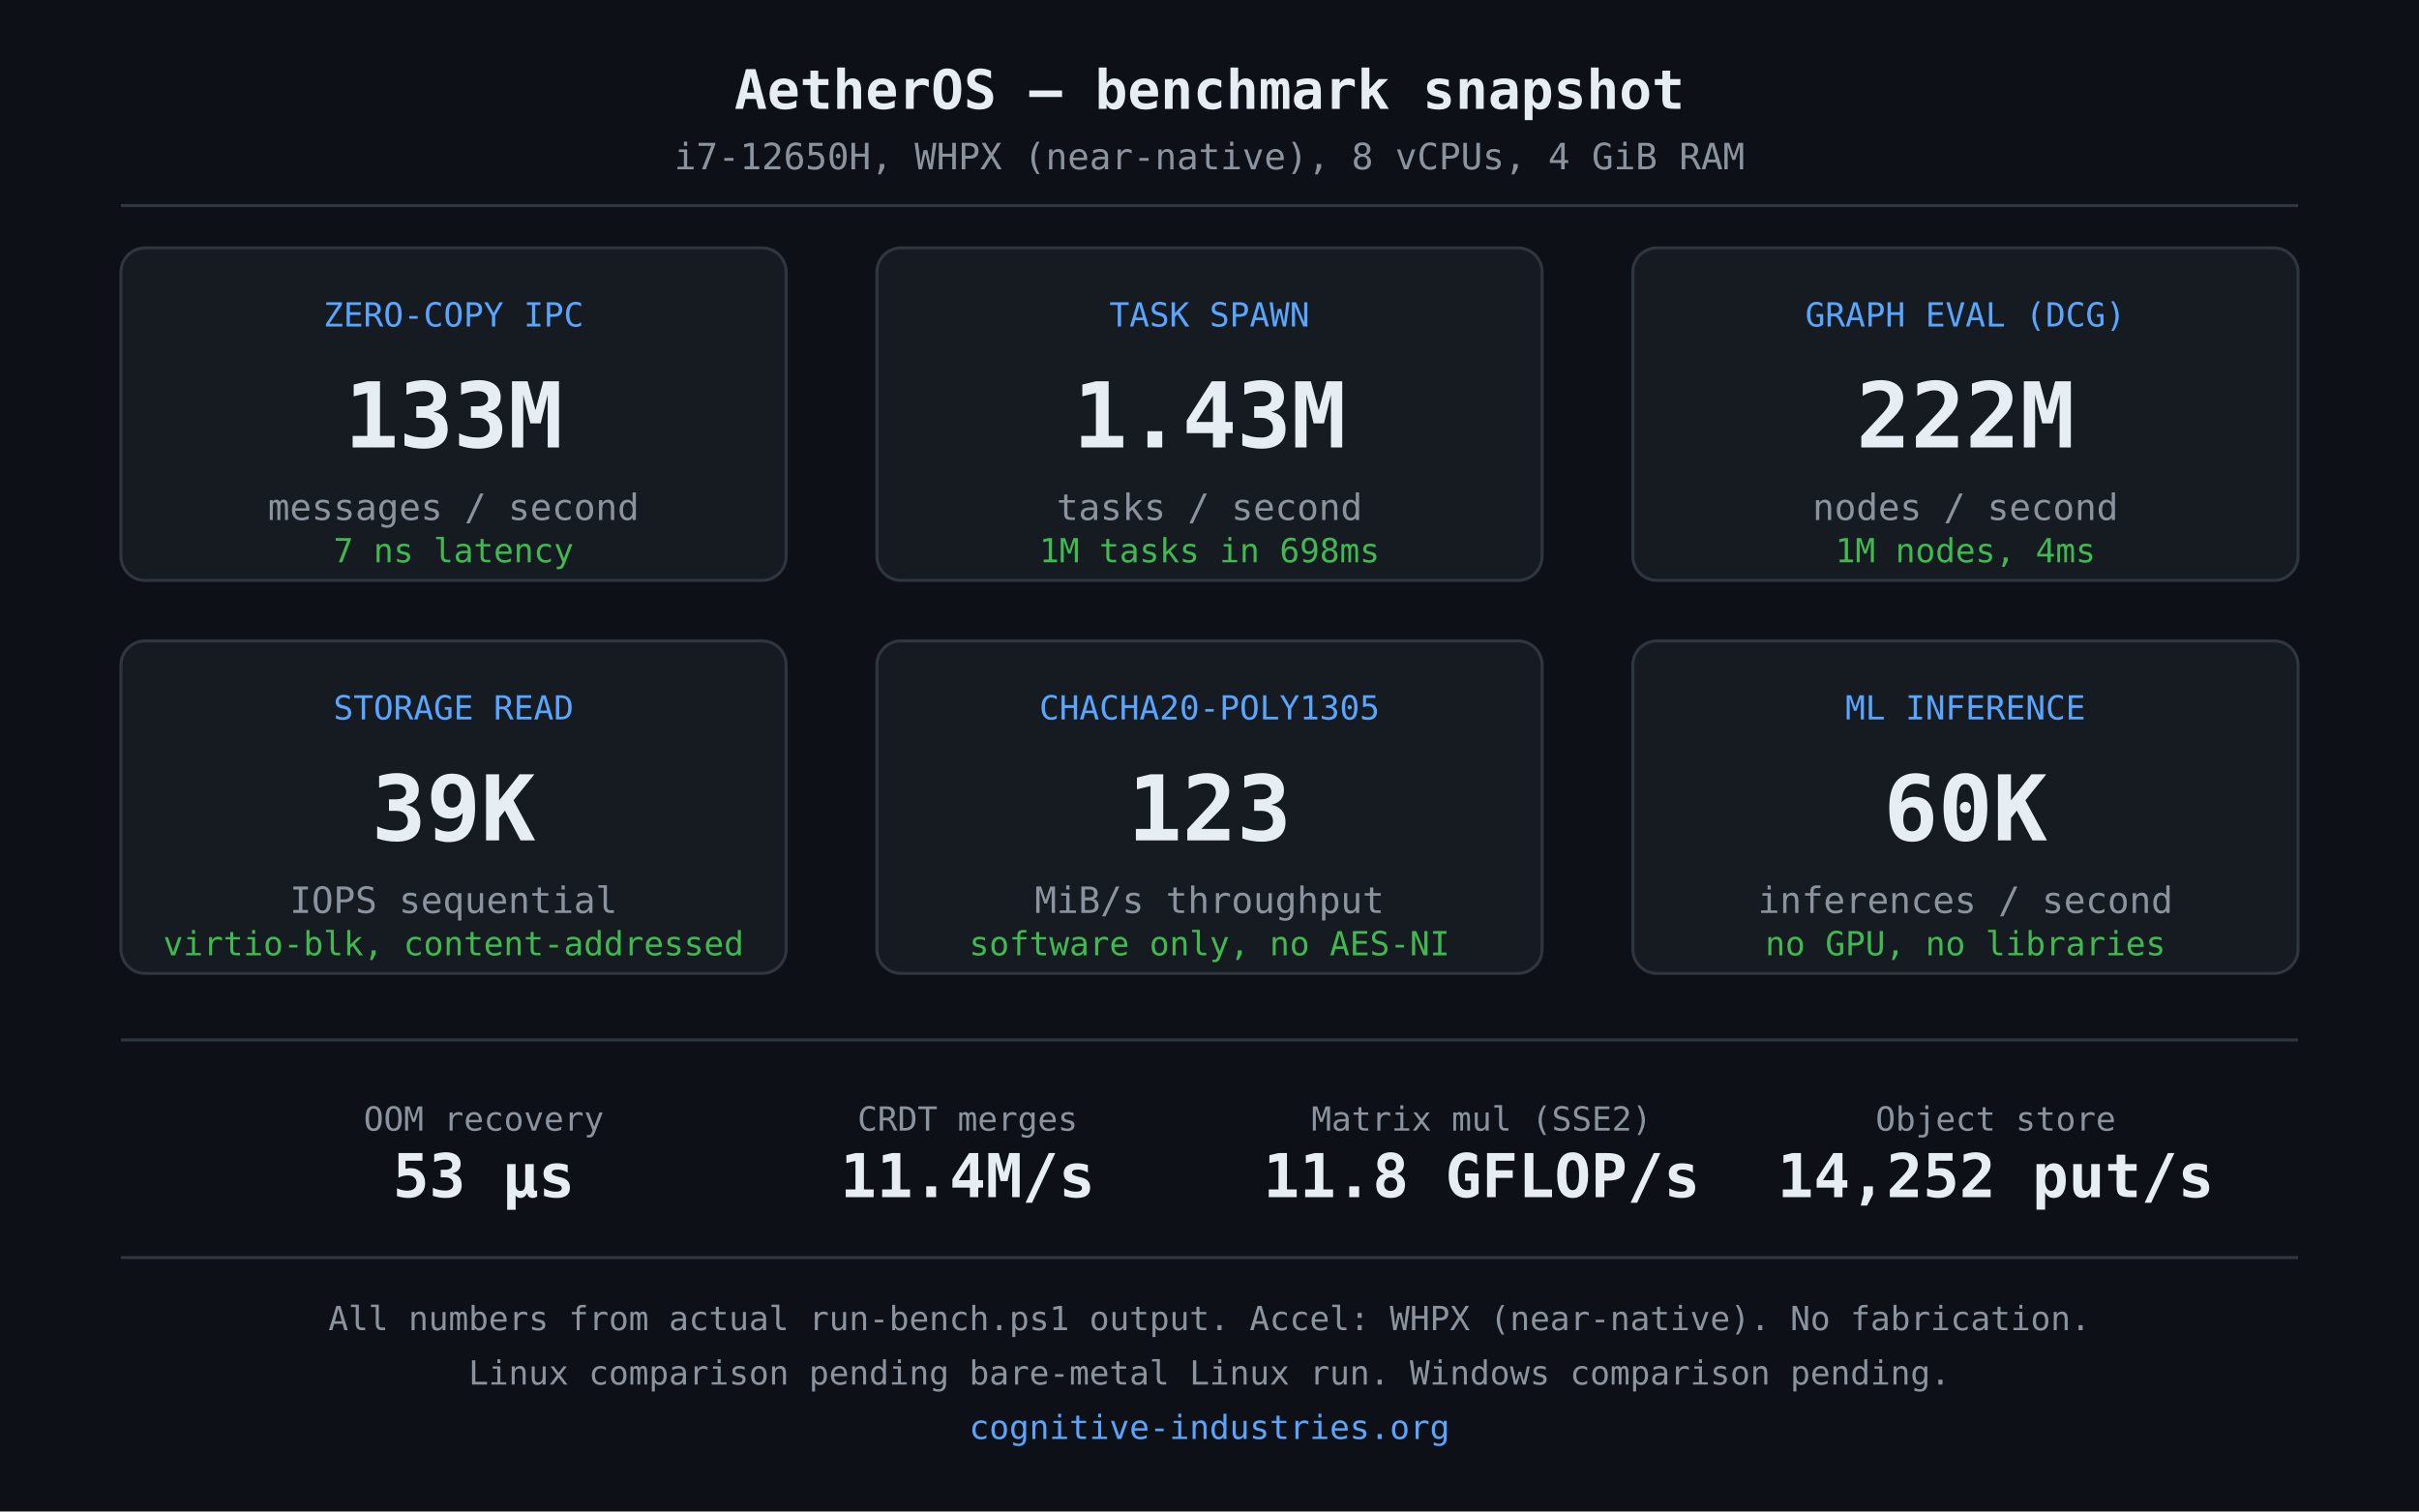
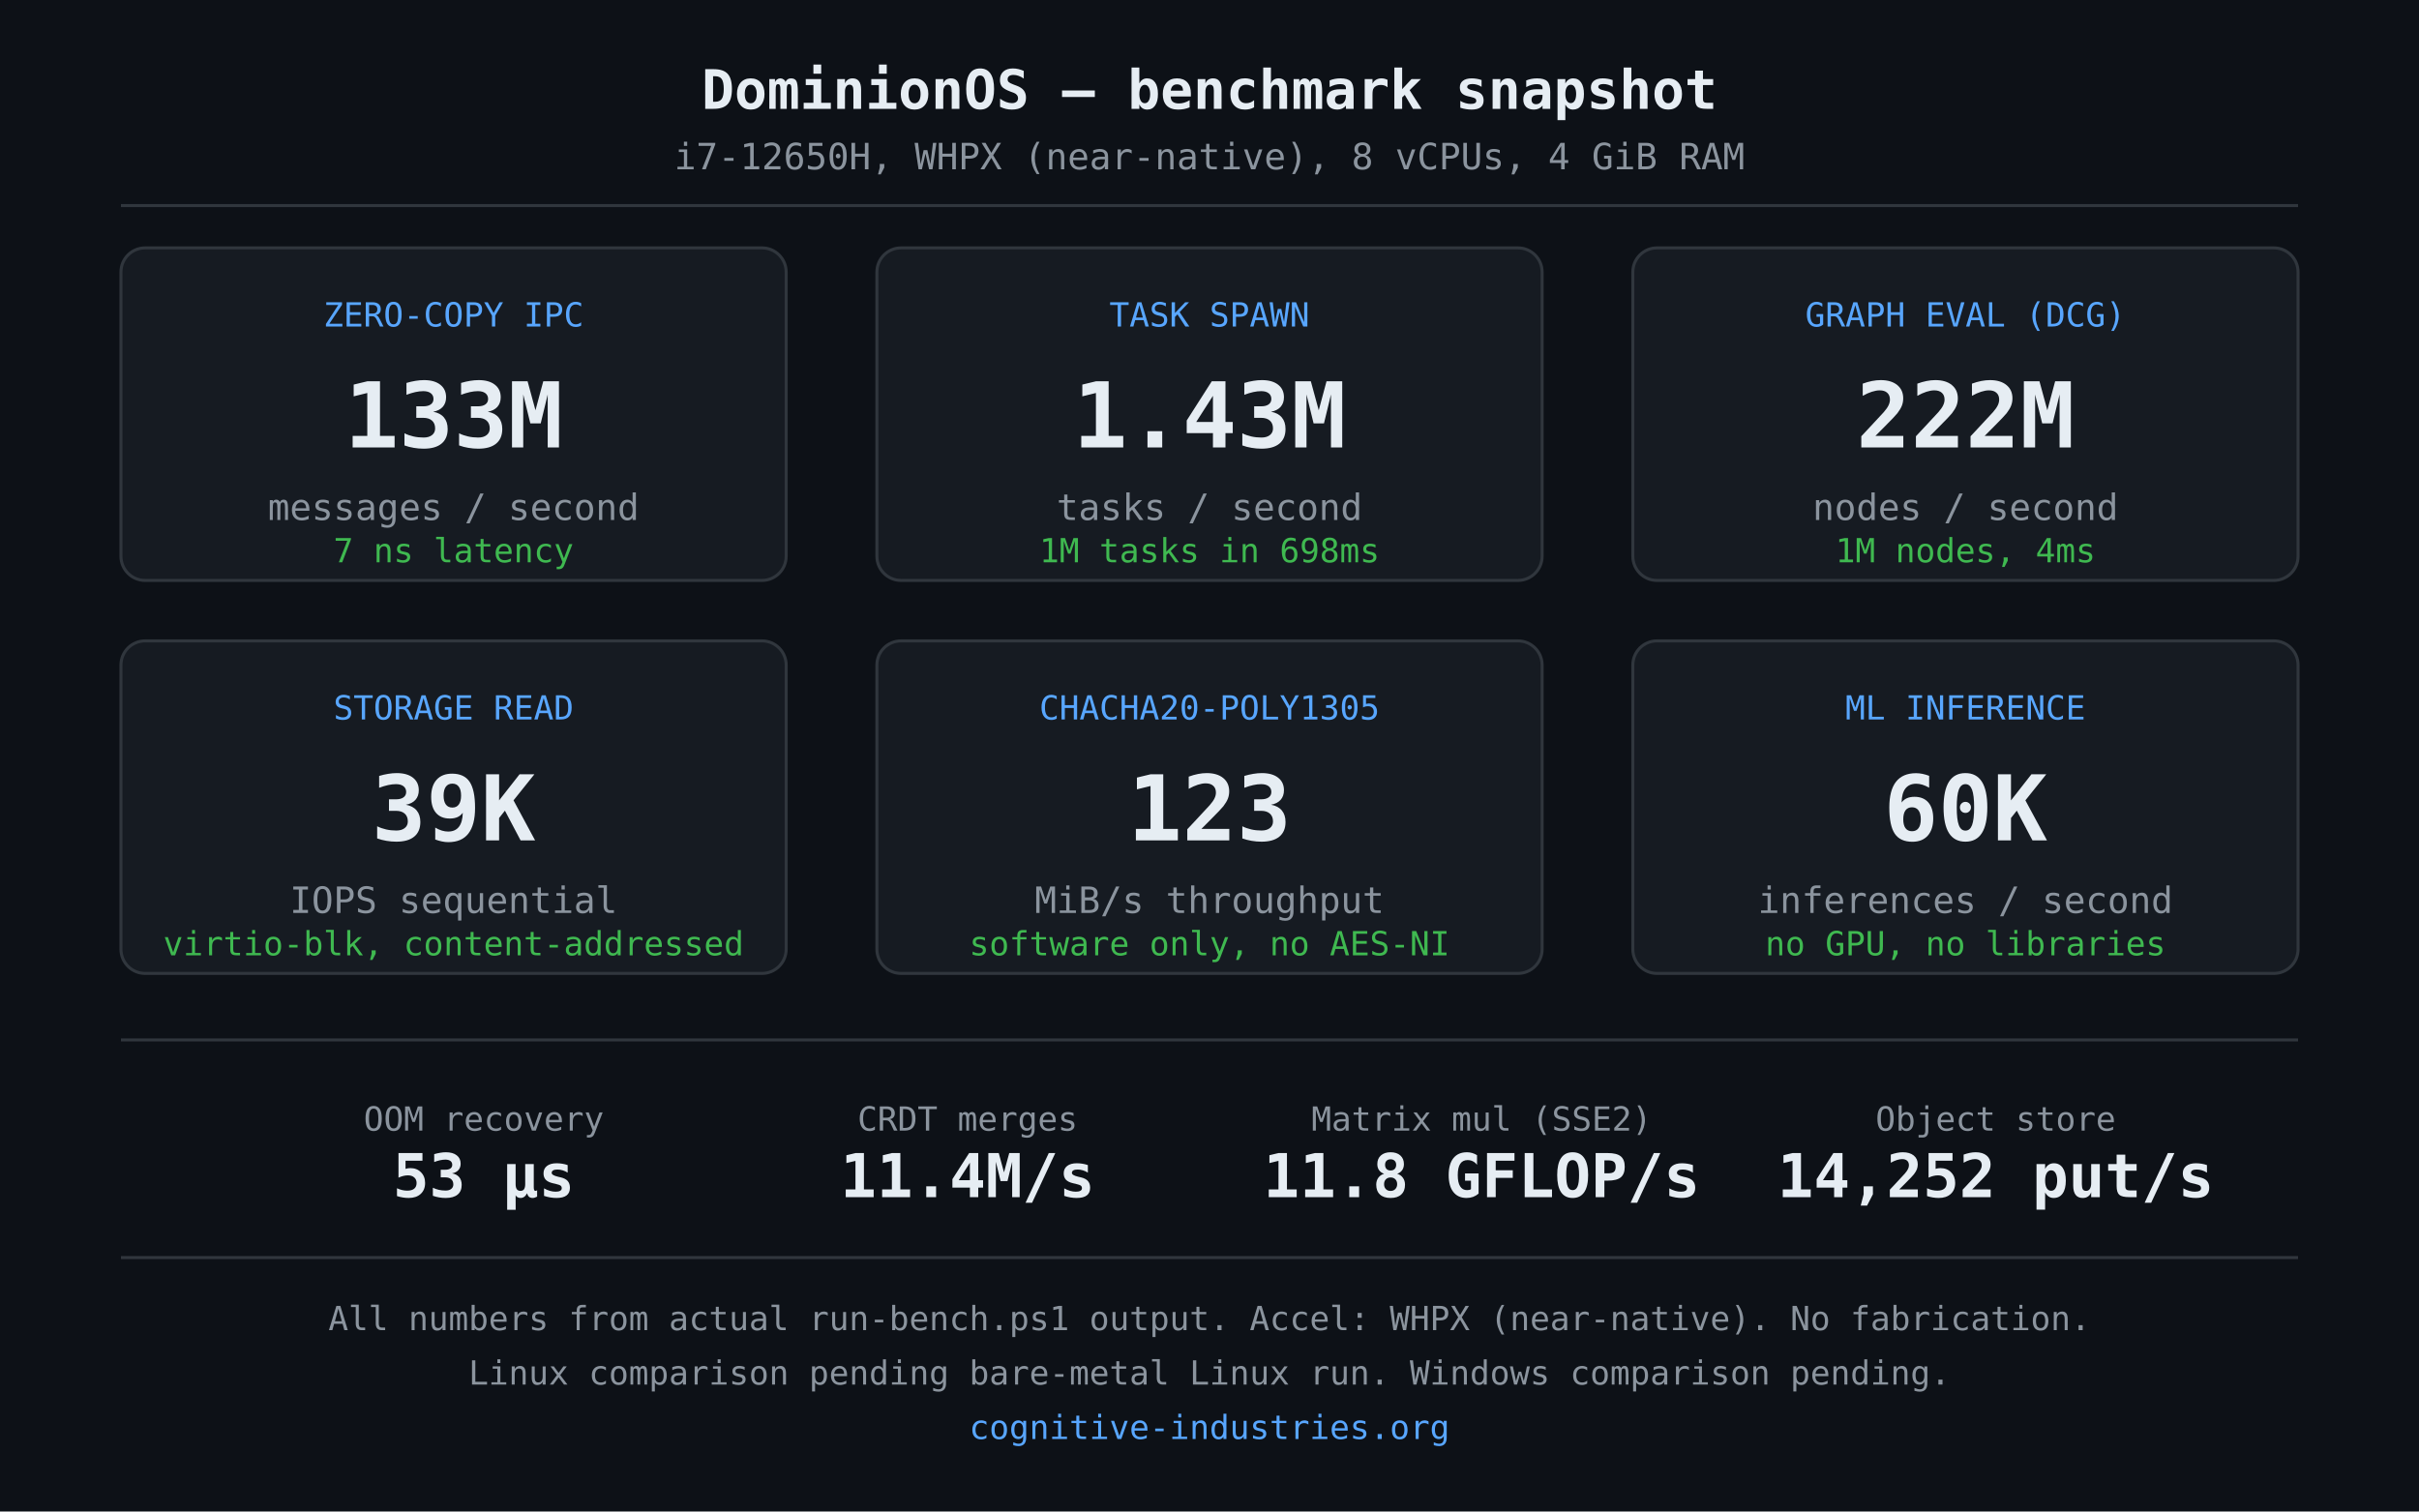
<svg xmlns="http://www.w3.org/2000/svg" width="800" height="500" font-family="monospace,sans-serif">
  <rect width="800" height="500" fill="#0d1117" />
-   <text x="400" y="36" text-anchor="middle" fill="#e6edf3" font-size="18" font-weight="bold">AetherOS — benchmark snapshot</text>
+   <text x="400" y="36" text-anchor="middle" fill="#e6edf3" font-size="18" font-weight="bold">DominionOS — benchmark snapshot</text>
  <text x="400" y="56" text-anchor="middle" fill="#8b949e" font-size="12">i7-12650H, WHPX (near-native), 8 vCPUs, 4 GiB RAM</text>
  <line x1="40" y1="68" x2="760" y2="68" stroke="#30363d" stroke-width="1" />
  <rect x="40" y="82" width="220" height="110" rx="8" fill="#161b22" stroke="#30363d" stroke-width="1" />
  <text x="150" y="108" text-anchor="middle" fill="#58a6ff" font-size="11">ZERO-COPY IPC</text>
  <text x="150" y="148" text-anchor="middle" fill="#e6edf3" font-size="30" font-weight="bold">133M</text>
  <text x="150" y="172" text-anchor="middle" fill="#8b949e" font-size="12">messages / second</text>
  <text x="150" y="186" text-anchor="middle" fill="#3fb950" font-size="11">7 ns latency</text>
  <rect x="290" y="82" width="220" height="110" rx="8" fill="#161b22" stroke="#30363d" stroke-width="1" />
  <text x="400" y="108" text-anchor="middle" fill="#58a6ff" font-size="11">TASK SPAWN</text>
  <text x="400" y="148" text-anchor="middle" fill="#e6edf3" font-size="30" font-weight="bold">1.43M</text>
  <text x="400" y="172" text-anchor="middle" fill="#8b949e" font-size="12">tasks / second</text>
  <text x="400" y="186" text-anchor="middle" fill="#3fb950" font-size="11">1M tasks in 698ms</text>
  <rect x="540" y="82" width="220" height="110" rx="8" fill="#161b22" stroke="#30363d" stroke-width="1" />
  <text x="650" y="108" text-anchor="middle" fill="#58a6ff" font-size="11">GRAPH EVAL (DCG)</text>
  <text x="650" y="148" text-anchor="middle" fill="#e6edf3" font-size="30" font-weight="bold">222M</text>
  <text x="650" y="172" text-anchor="middle" fill="#8b949e" font-size="12">nodes / second</text>
  <text x="650" y="186" text-anchor="middle" fill="#3fb950" font-size="11">1M nodes, 4ms</text>
  <rect x="40" y="212" width="220" height="110" rx="8" fill="#161b22" stroke="#30363d" stroke-width="1" />
  <text x="150" y="238" text-anchor="middle" fill="#58a6ff" font-size="11">STORAGE READ</text>
  <text x="150" y="278" text-anchor="middle" fill="#e6edf3" font-size="30" font-weight="bold">39K</text>
  <text x="150" y="302" text-anchor="middle" fill="#8b949e" font-size="12">IOPS sequential</text>
  <text x="150" y="316" text-anchor="middle" fill="#3fb950" font-size="11">virtio-blk, content-addressed</text>
  <rect x="290" y="212" width="220" height="110" rx="8" fill="#161b22" stroke="#30363d" stroke-width="1" />
  <text x="400" y="238" text-anchor="middle" fill="#58a6ff" font-size="11">CHACHA20-POLY1305</text>
  <text x="400" y="278" text-anchor="middle" fill="#e6edf3" font-size="30" font-weight="bold">123</text>
  <text x="400" y="302" text-anchor="middle" fill="#8b949e" font-size="12">MiB/s throughput</text>
  <text x="400" y="316" text-anchor="middle" fill="#3fb950" font-size="11">software only, no AES-NI</text>
  <rect x="540" y="212" width="220" height="110" rx="8" fill="#161b22" stroke="#30363d" stroke-width="1" />
  <text x="650" y="238" text-anchor="middle" fill="#58a6ff" font-size="11">ML INFERENCE</text>
  <text x="650" y="278" text-anchor="middle" fill="#e6edf3" font-size="30" font-weight="bold">60K</text>
  <text x="650" y="302" text-anchor="middle" fill="#8b949e" font-size="12">inferences / second</text>
  <text x="650" y="316" text-anchor="middle" fill="#3fb950" font-size="11">no GPU, no libraries</text>
  <line x1="40" y1="344" x2="760" y2="344" stroke="#30363d" stroke-width="1" />
  <text x="160" y="374" text-anchor="middle" fill="#8b949e" font-size="11">OOM recovery</text>
  <text x="160" y="396" text-anchor="middle" fill="#e6edf3" font-size="20" font-weight="bold">53 µs</text>
  <text x="320" y="374" text-anchor="middle" fill="#8b949e" font-size="11">CRDT merges</text>
  <text x="320" y="396" text-anchor="middle" fill="#e6edf3" font-size="20" font-weight="bold">11.4M/s</text>
  <text x="490" y="374" text-anchor="middle" fill="#8b949e" font-size="11">Matrix mul (SSE2)</text>
  <text x="490" y="396" text-anchor="middle" fill="#e6edf3" font-size="20" font-weight="bold">11.8 GFLOP/s</text>
  <text x="660" y="374" text-anchor="middle" fill="#8b949e" font-size="11">Object store</text>
  <text x="660" y="396" text-anchor="middle" fill="#e6edf3" font-size="20" font-weight="bold">14,252 put/s</text>
  <line x1="40" y1="416" x2="760" y2="416" stroke="#30363d" stroke-width="1" />
  <text x="400" y="440" text-anchor="middle" fill="#8b949e" font-size="11">All numbers from actual run-bench.ps1 output. Accel: WHPX (near-native). No fabrication.</text>
  <text x="400" y="458" text-anchor="middle" fill="#8b949e" font-size="11">Linux comparison pending bare-metal Linux run. Windows comparison pending.</text>
  <text x="400" y="476" text-anchor="middle" fill="#58a6ff" font-size="11">cognitive-industries.org</text>
</svg>
